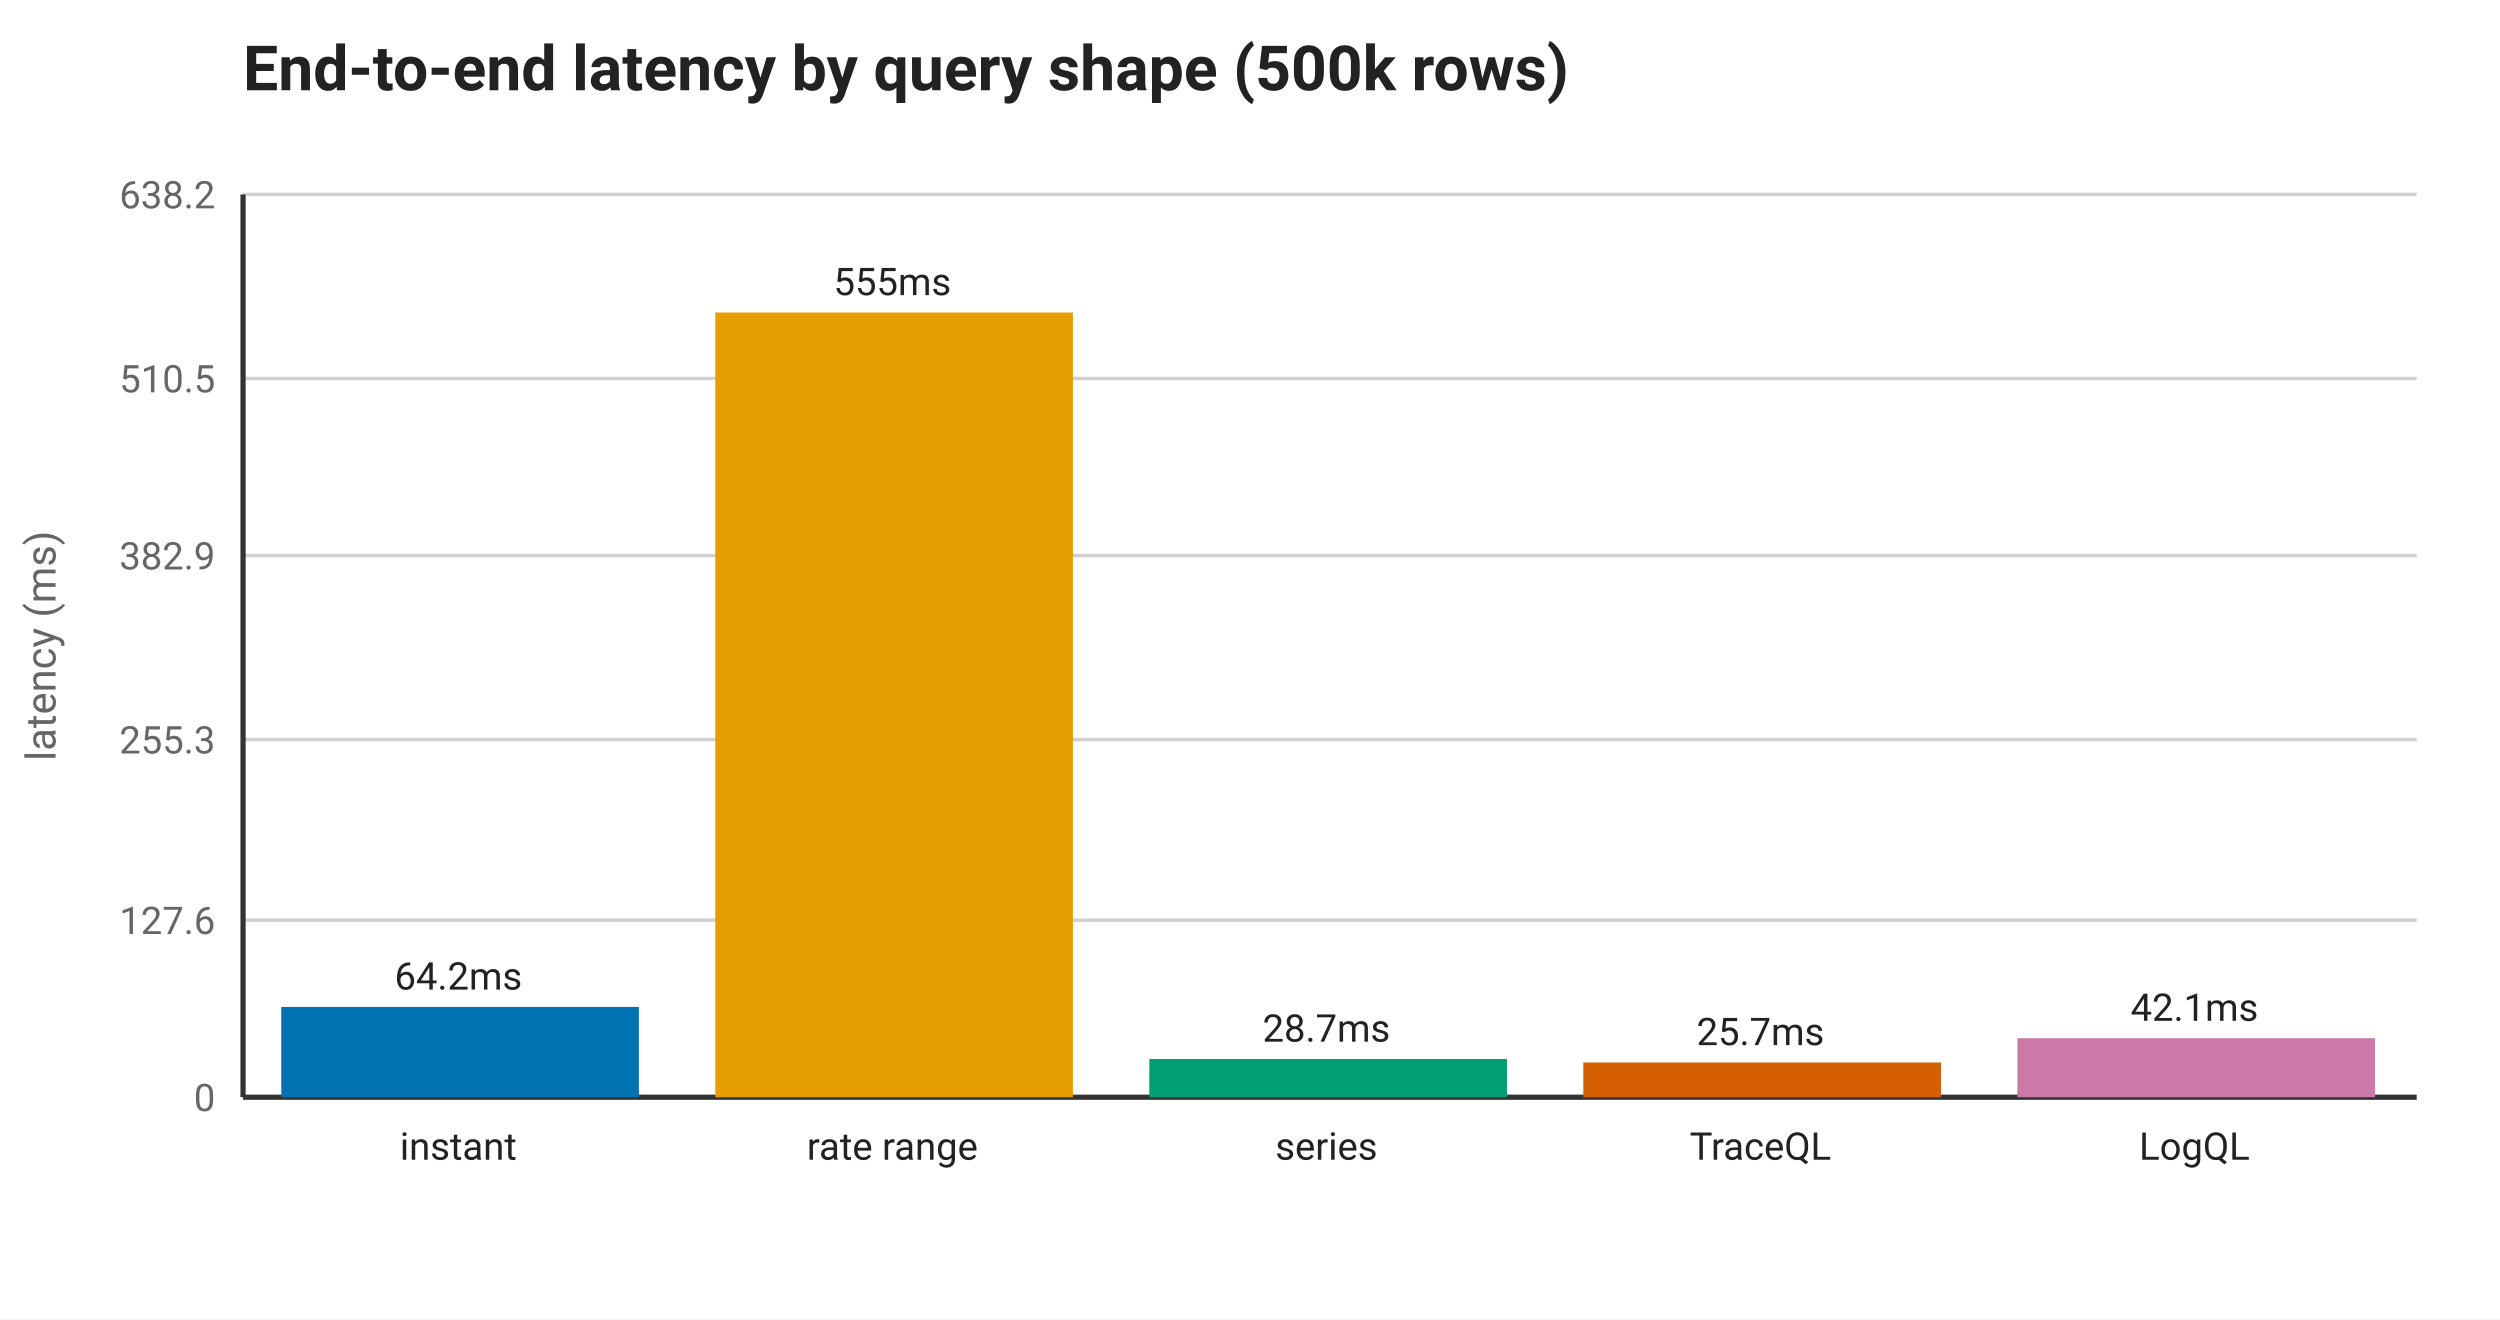
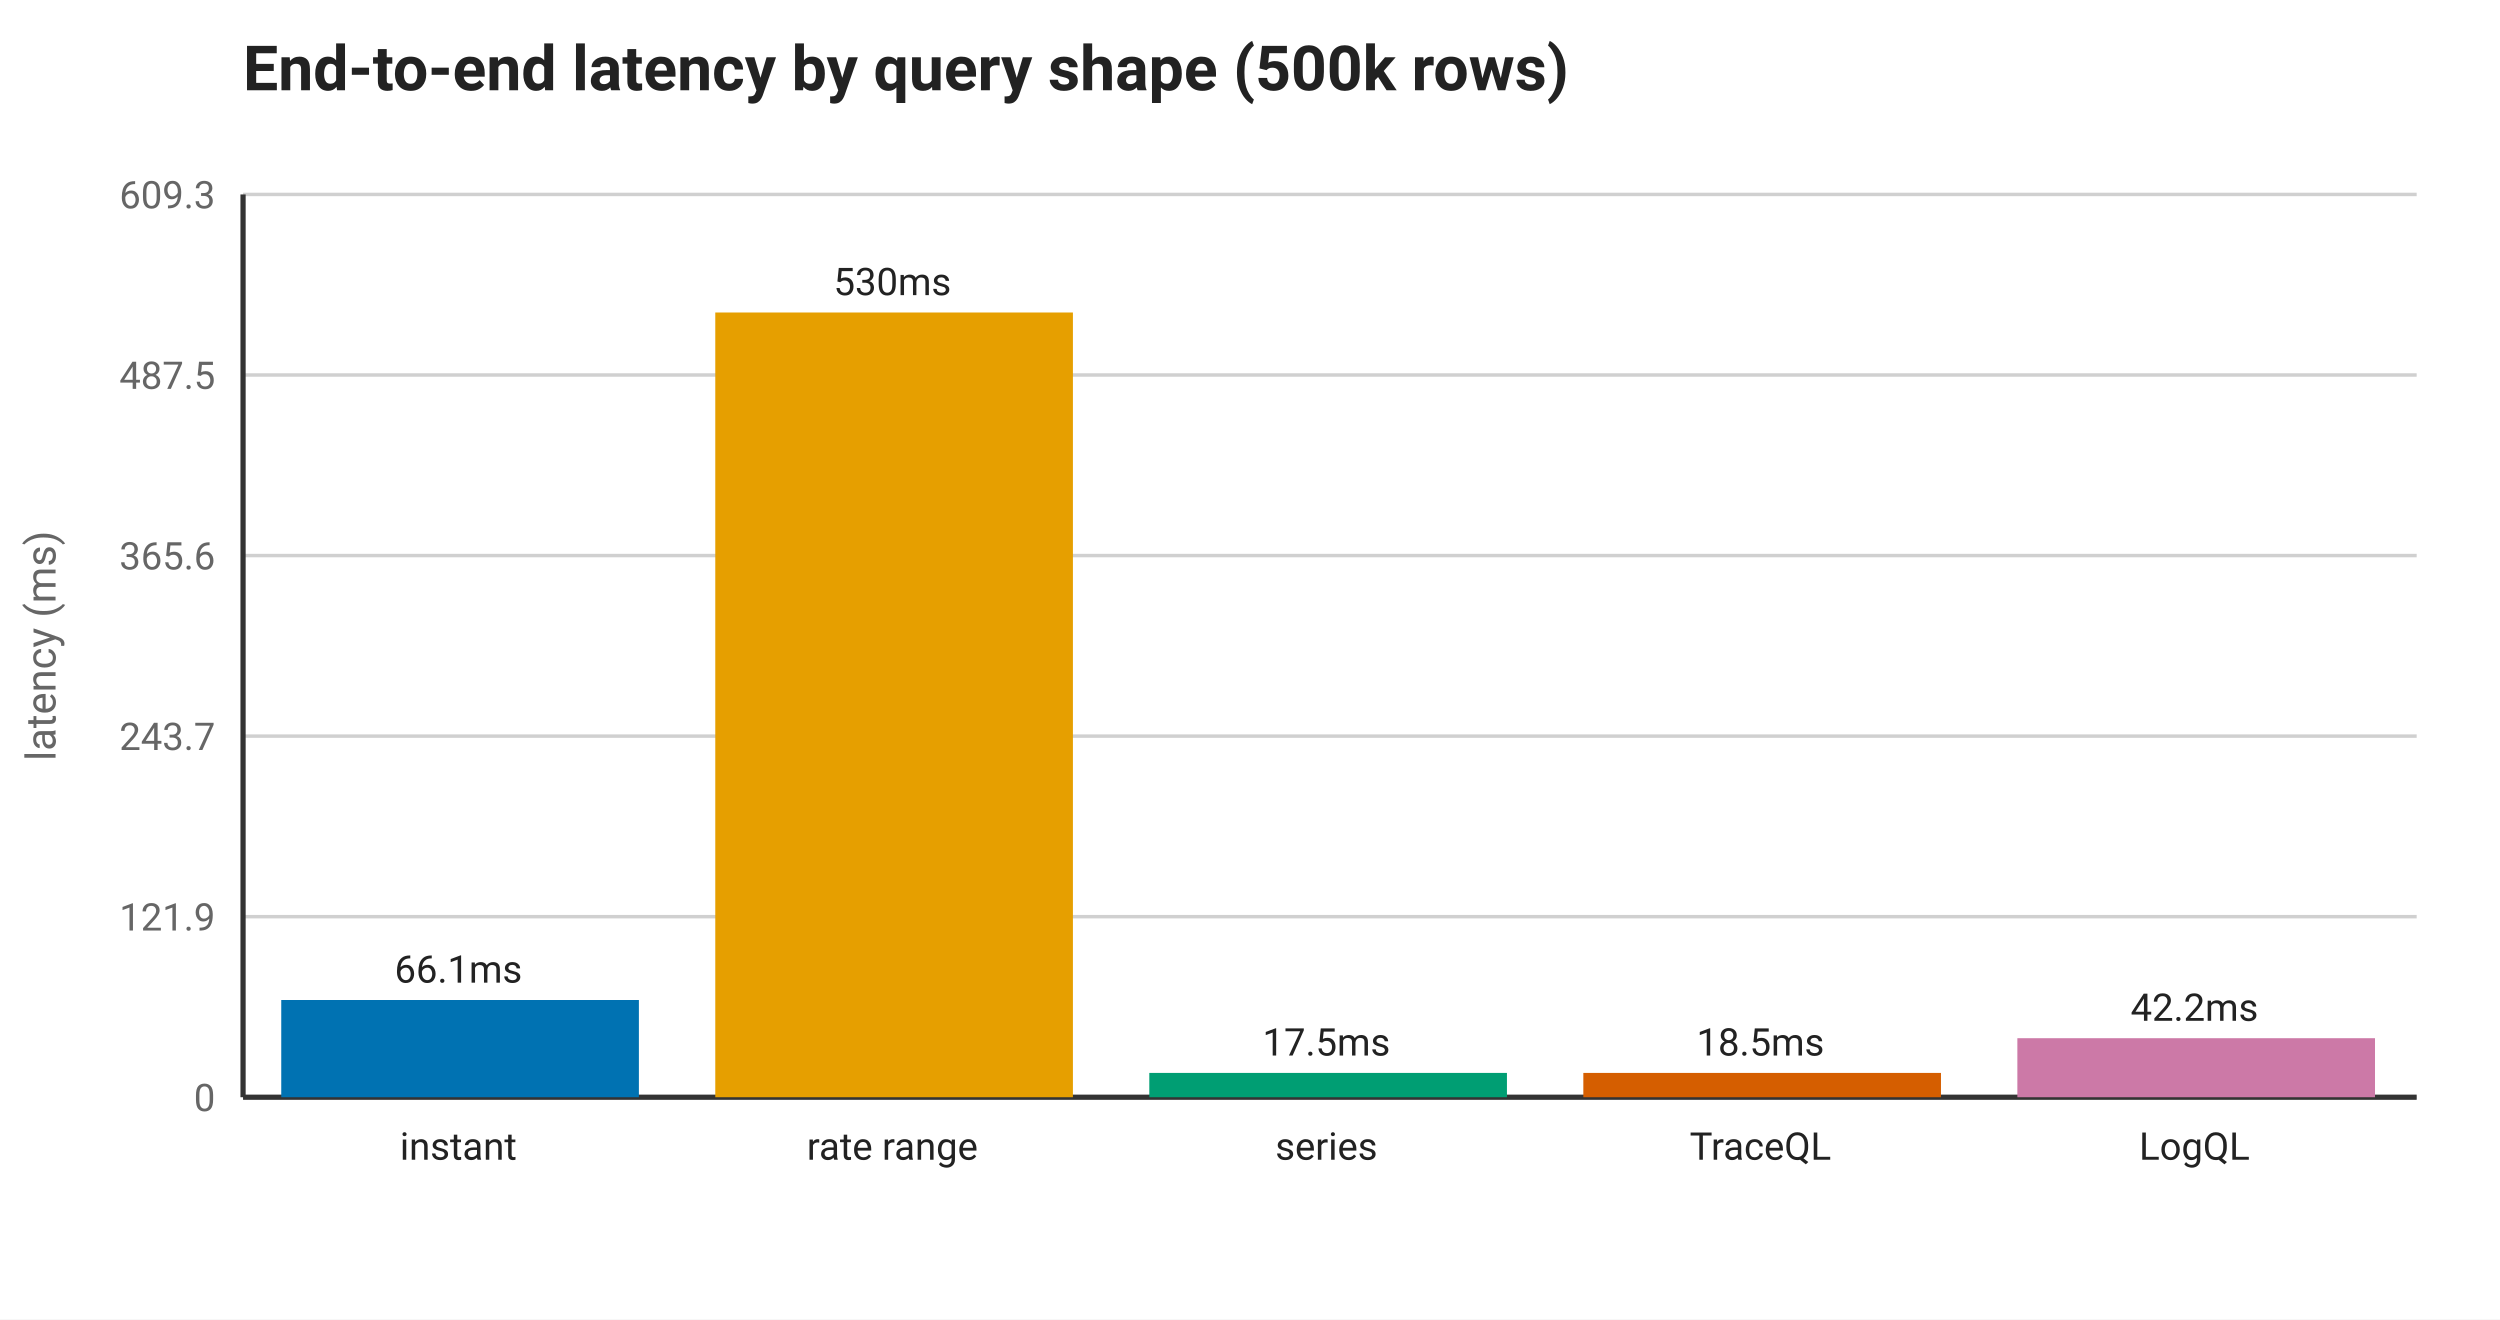
<svg xmlns="http://www.w3.org/2000/svg" viewBox="0 0 720 380" width="720" height="380" font-family="-apple-system,Segoe UI,Roboto,Helvetica,Arial,sans-serif">
  <rect width="720" height="380" fill="white" />
  <text x="70" y="26" font-size="18" font-weight="600" fill="#222222">End-to-end latency by query shape (500k rows)</text>
  <line x1="70" y1="316" x2="696" y2="316" stroke="#d0d0d0" stroke-width="1" />
  <text x="62" y="320" font-size="11" fill="#666666" text-anchor="end">0</text>
-   <line x1="70" y1="265" x2="696" y2="265" stroke="#d0d0d0" stroke-width="1" />
-   <text x="62" y="269" font-size="11" fill="#666666" text-anchor="end">127.6</text>
-   <line x1="70" y1="213" x2="696" y2="213" stroke="#d0d0d0" stroke-width="1" />
-   <text x="62" y="217" font-size="11" fill="#666666" text-anchor="end">255.3</text>
+   <line x1="70" y1="264" x2="696" y2="264" stroke="#d0d0d0" stroke-width="1" />
+   <text x="62" y="268" font-size="11" fill="#666666" text-anchor="end">121.9</text>
+   <line x1="70" y1="212" x2="696" y2="212" stroke="#d0d0d0" stroke-width="1" />
+   <text x="62" y="216" font-size="11" fill="#666666" text-anchor="end">243.7</text>
  <line x1="70" y1="160" x2="696" y2="160" stroke="#d0d0d0" stroke-width="1" />
-   <text x="62" y="164" font-size="11" fill="#666666" text-anchor="end">382.9</text>
-   <line x1="70" y1="109" x2="696" y2="109" stroke="#d0d0d0" stroke-width="1" />
-   <text x="62" y="113" font-size="11" fill="#666666" text-anchor="end">510.5</text>
+   <text x="62" y="164" font-size="11" fill="#666666" text-anchor="end">365.6</text>
+   <line x1="70" y1="108" x2="696" y2="108" stroke="#d0d0d0" stroke-width="1" />
+   <text x="62" y="112" font-size="11" fill="#666666" text-anchor="end">487.5</text>
  <line x1="70" y1="56" x2="696" y2="56" stroke="#d0d0d0" stroke-width="1" />
-   <text x="62" y="60" font-size="11" fill="#666666" text-anchor="end">638.2</text>
+   <text x="62" y="60" font-size="11" fill="#666666" text-anchor="end">609.3</text>
  <line x1="70" y1="56" x2="70" y2="316" stroke="#333333" stroke-width="1.5" />
  <line x1="70" y1="316" x2="696" y2="316" stroke="#333333" stroke-width="1.5" />
  <text x="16" y="186" font-size="12" fill="#666666" text-anchor="middle" transform="rotate(-90 16 186)">latency (ms)</text>
-   <rect x="81" y="290" width="103" height="26" fill="#0072B2" />
-   <text x="132" y="285" font-size="11" fill="#222222" text-anchor="middle">64.2ms</text>
+   <rect x="81" y="288" width="103" height="28" fill="#0072B2" />
+   <text x="132" y="283" font-size="11" fill="#222222" text-anchor="middle">66.1ms</text>
  <text x="132" y="334" font-size="11" fill="#222222" text-anchor="middle">instant</text>
  <rect x="206" y="90" width="103" height="226" fill="#E69F00" />
-   <text x="257" y="85" font-size="11" fill="#222222" text-anchor="middle">555ms</text>
+   <text x="257" y="85" font-size="11" fill="#222222" text-anchor="middle">530ms</text>
  <text x="257" y="334" font-size="11" fill="#222222" text-anchor="middle">rate range</text>
-   <rect x="331" y="305" width="103" height="11" fill="#009E73" />
-   <text x="382" y="300" font-size="11" fill="#222222" text-anchor="middle">28.7ms</text>
+   <rect x="331" y="309" width="103" height="7" fill="#009E73" />
+   <text x="382" y="304" font-size="11" fill="#222222" text-anchor="middle">17.5ms</text>
  <text x="382" y="334" font-size="11" fill="#222222" text-anchor="middle">series</text>
-   <rect x="456" y="306" width="103" height="10" fill="#D55E00" />
-   <text x="507" y="301" font-size="11" fill="#222222" text-anchor="middle">25.7ms</text>
+   <rect x="456" y="309" width="103" height="7" fill="#D55E00" />
+   <text x="507" y="304" font-size="11" fill="#222222" text-anchor="middle">18.5ms</text>
  <text x="507" y="334" font-size="11" fill="#222222" text-anchor="middle">TraceQL</text>
  <rect x="581" y="299" width="103" height="17" fill="#CC79A7" />
-   <text x="632" y="294" font-size="11" fill="#222222" text-anchor="middle">42.1ms</text>
+   <text x="632" y="294" font-size="11" fill="#222222" text-anchor="middle">42.2ms</text>
  <text x="632" y="334" font-size="11" fill="#222222" text-anchor="middle">LogQL</text>
</svg>
